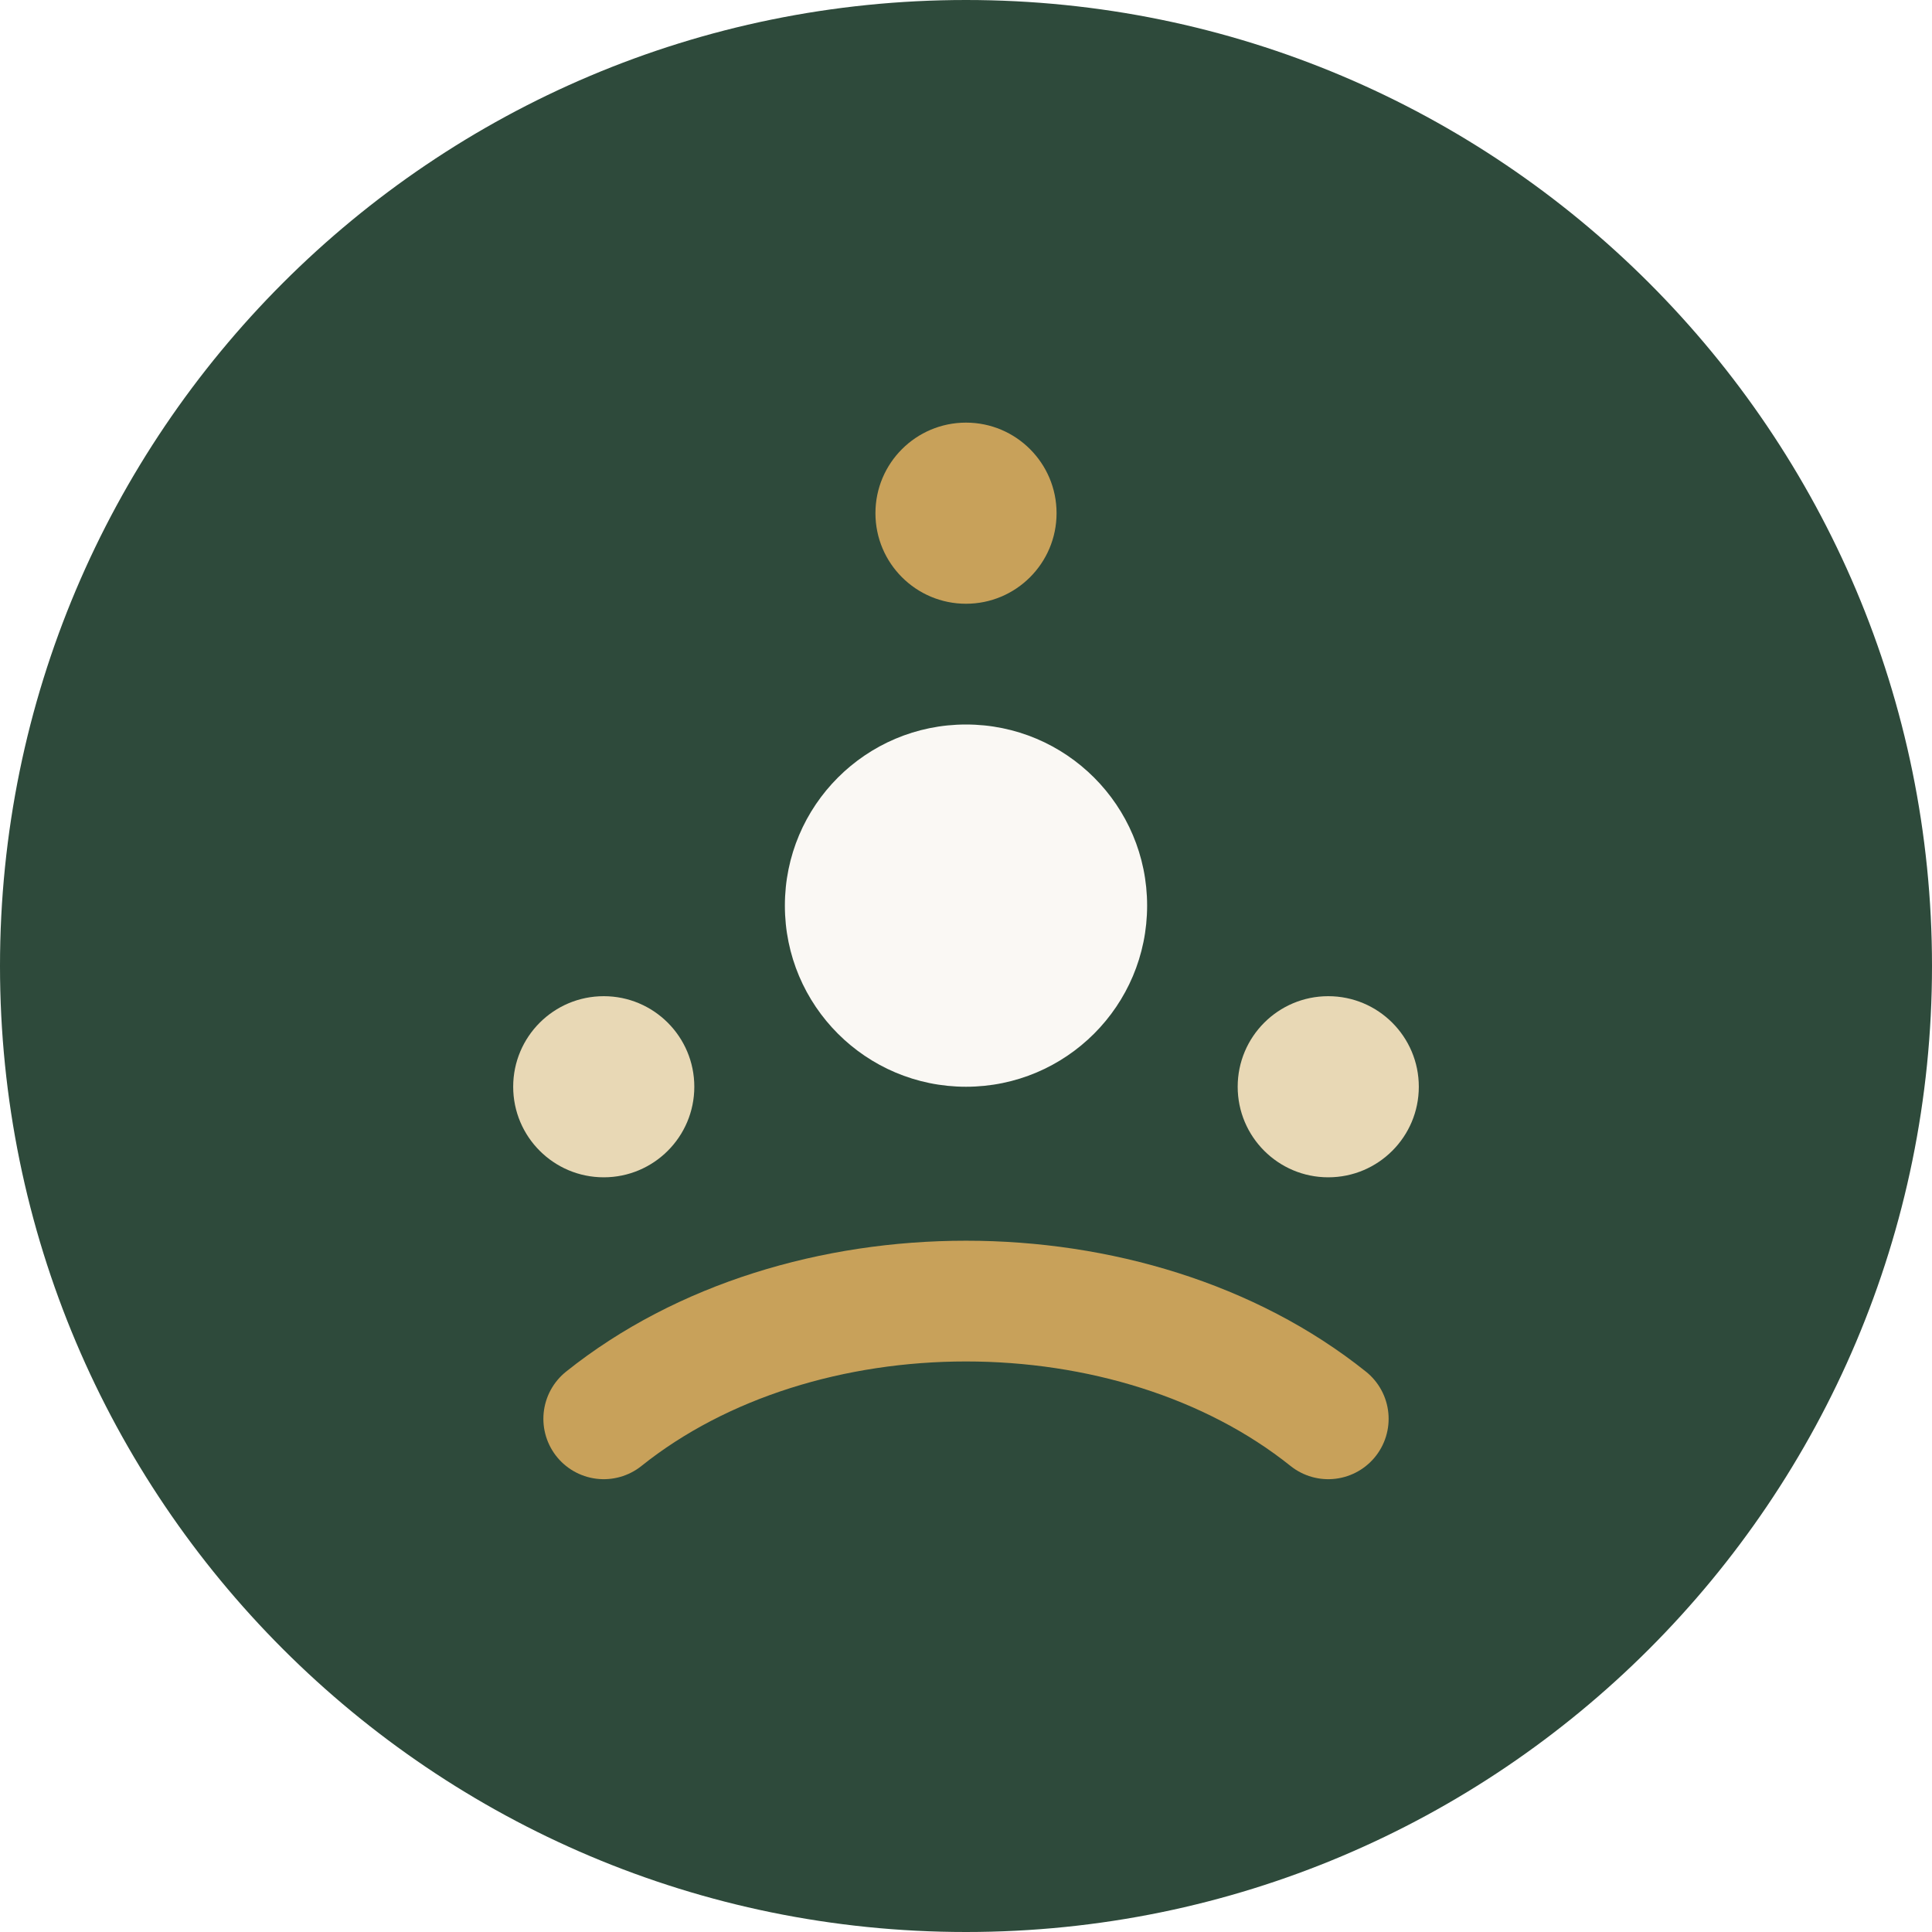
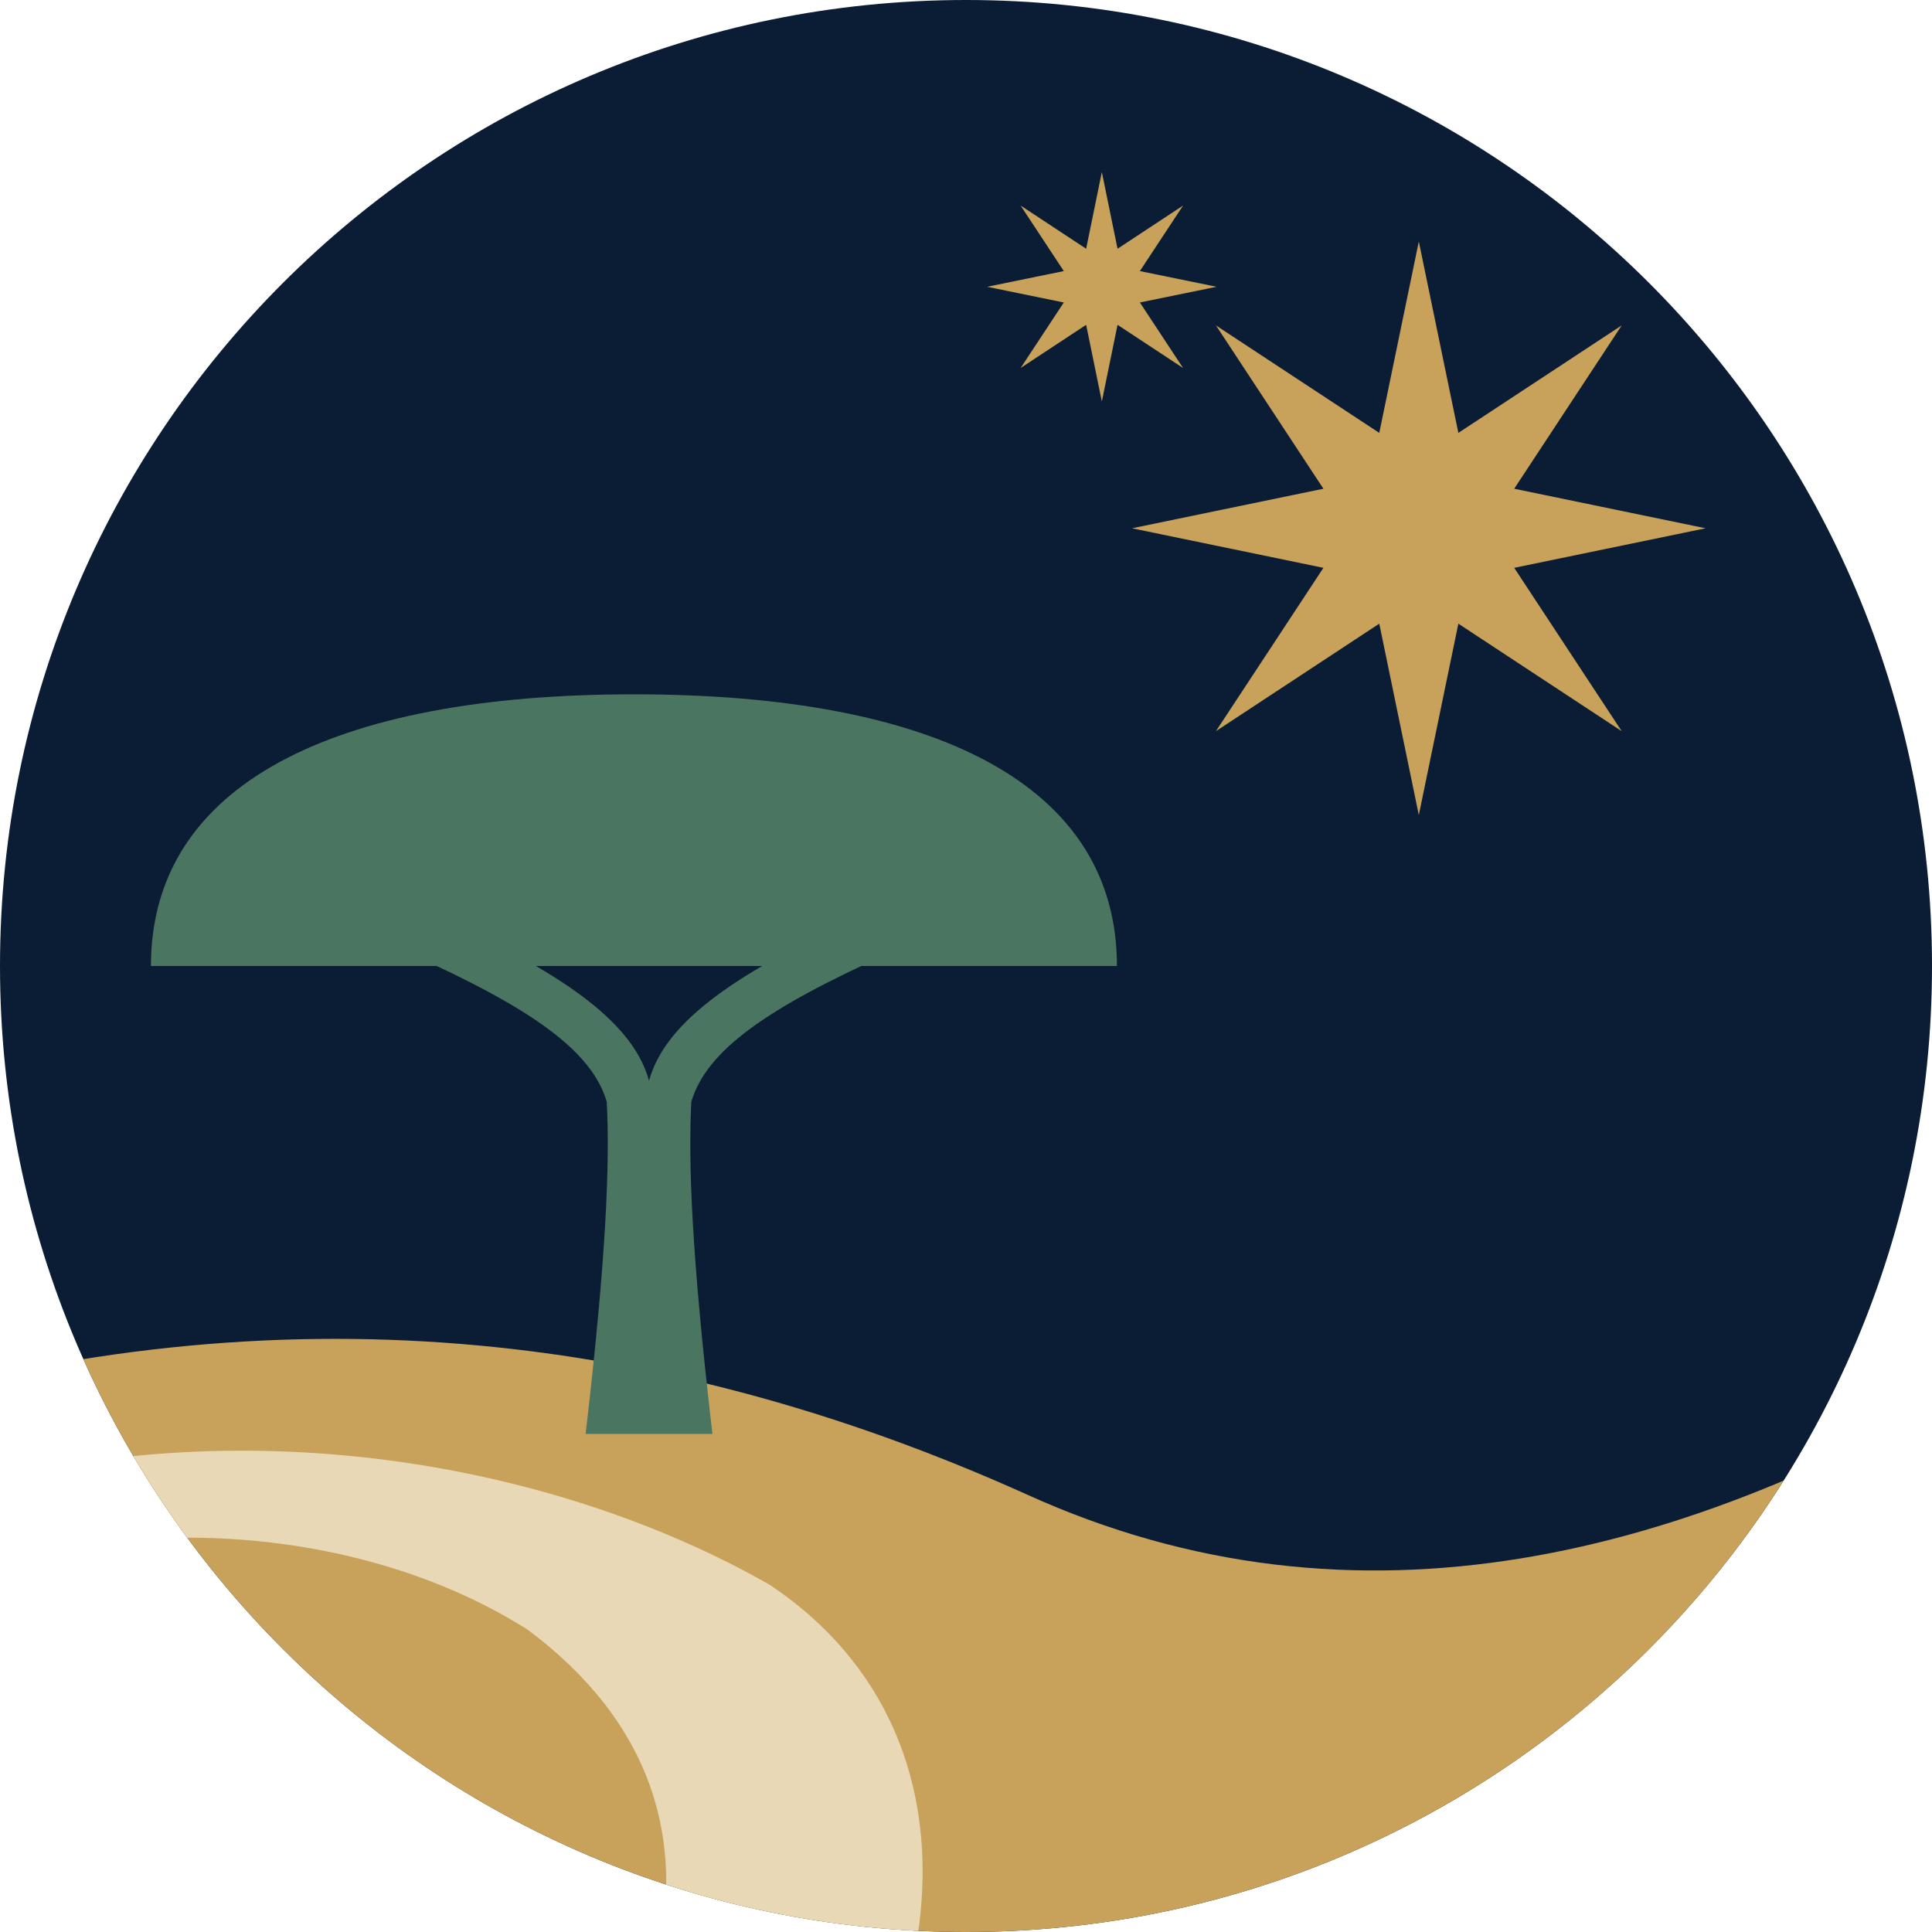
- <svg xmlns="http://www.w3.org/2000/svg" viewBox="0 0 64 64" role="img" aria-label="Soraya Safaris icon">
-   <rect width="64" height="64" rx="32" fill="#2e4a3b" />
-   <circle cx="32" cy="30" r="6" fill="#faf8f4" />
-   <circle cx="32" cy="17" r="3" fill="#c8a15a" />
-   <circle cx="44" cy="36" r="3" fill="#e8d8b5" />
-   <circle cx="20" cy="36" r="3" fill="#e8d8b5" />
-   <path d="M20 47c6.5-5.2 17.5-5.2 24 0" fill="none" stroke="#c8a15a" stroke-width="4" stroke-linecap="round" />
+ <svg xmlns="http://www.w3.org/2000/svg" viewBox="0 0 64 64" role="img" aria-label="Soraya Safaris">
+   <defs>
+     <clipPath id="disc">
+       <circle cx="32" cy="32" r="32" />
+     </clipPath>
+   </defs>
+   <circle cx="32" cy="32" r="32" fill="#0b1d34" />
+   <g clip-path="url(#disc)">
+     <path d="M-2 46 C 12 42.5 24 45 34 49.5 C 45 54.5 56 51.5 66 45.5 L66 66 L-2 66 Z" fill="#c8a15a" />
+     <path d="M-2 49.5 C 8 46.5 18.5 48.5 25.5 52.5 C 30 55.5 31.5 60.5 30 66 L 21.5 66 C 23 61 21.5 57 17.5 54 C 12 50.5 4 50 -2 52.5 Z" fill="#e8d8b5" />
+     <path d="M5 32 C 5 26 11 23 21 23 C 31 23 37 26 37 32 Z" fill="#4a7560" />
+     <path d="M19.4 47.5 C 20.1 41.5 20.2 38.5 20.1 36.5 C 19.6 34.8 17.6 33.4 13.6 31.6 L 14.6 30.4 C 19 32.4 21 34 21.5 35.8 C 22 34 24 32.4 28.4 30.4 L 29.4 31.6 C 25.4 33.4 23.4 34.8 22.9 36.5 C 22.8 38.5 22.9 41.5 23.6 47.5 Z" fill="#4a7560" />
+   </g>
+   <path d="M47.00 8.00 L48.31 14.34 L53.72 10.78 L50.16 16.19 L56.50 17.50 L50.16 18.81 L53.72 24.22 L48.31 20.66 L47.00 27.00 L45.69 20.66 L40.28 24.22 L43.84 18.81 L37.50 17.50 L43.84 16.19 L40.28 10.78 L45.69 14.34 Z" fill="#c8a15a" />
+   <path d="M36.50 5.70 L37.02 8.24 L39.19 6.81 L37.76 8.98 L40.30 9.50 L37.76 10.02 L39.19 12.19 L37.02 10.76 L36.50 13.30 L35.98 10.76 L33.81 12.19 L35.24 10.02 L32.70 9.50 L35.24 8.98 L33.81 6.81 L35.98 8.24 Z" fill="#c8a15a" />
</svg>
